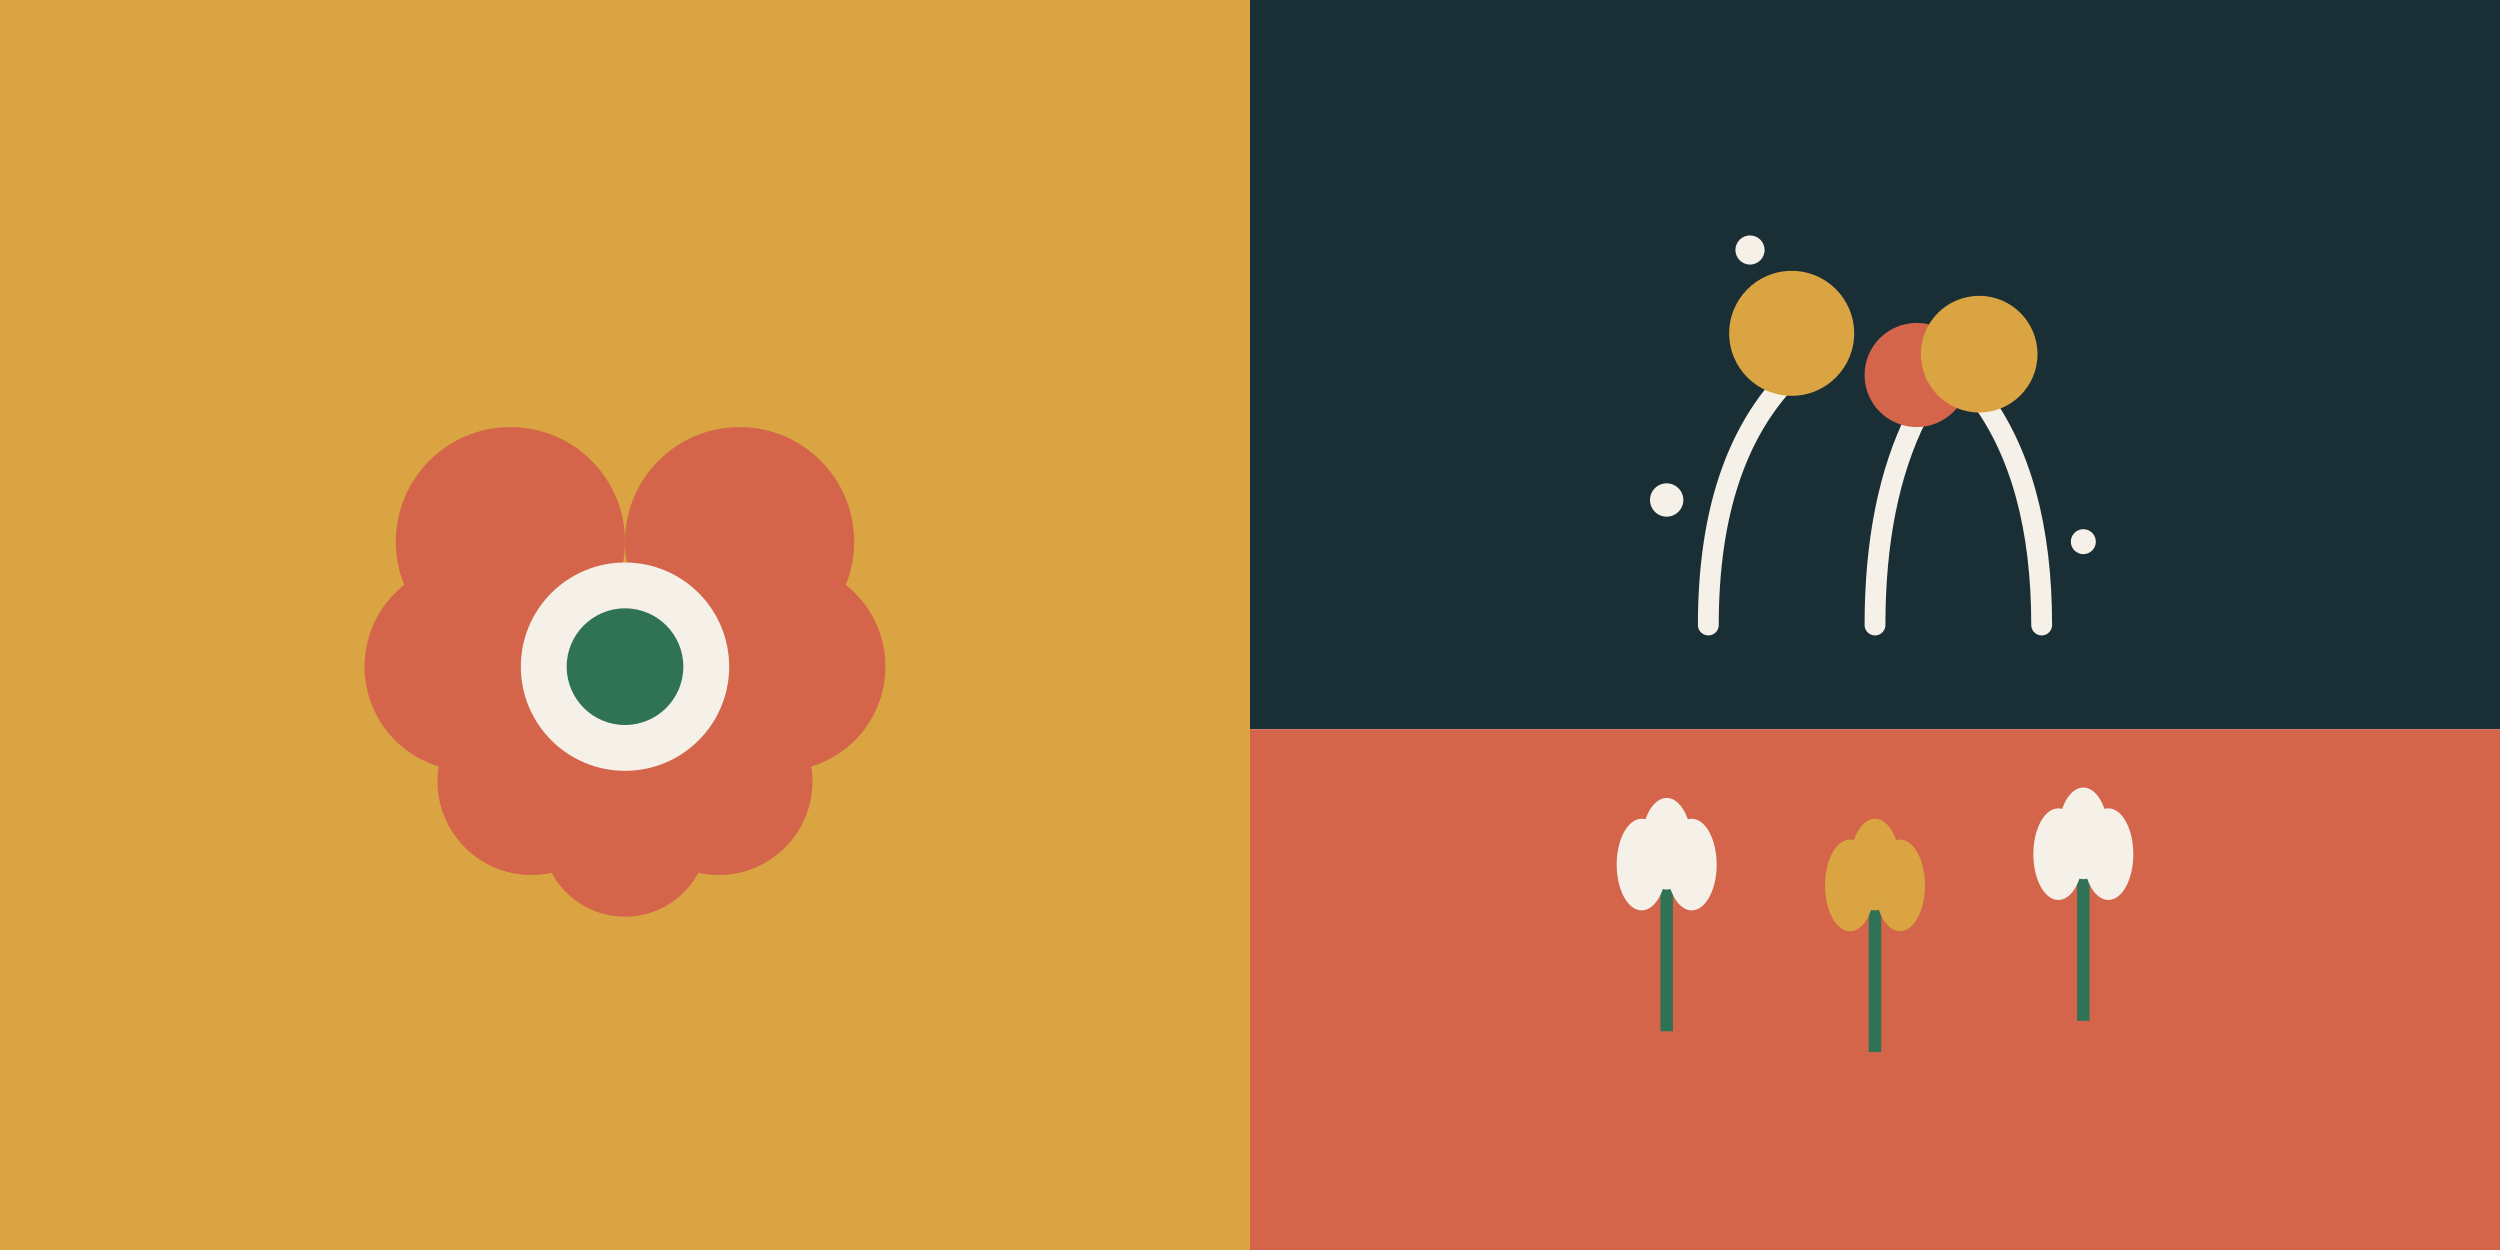
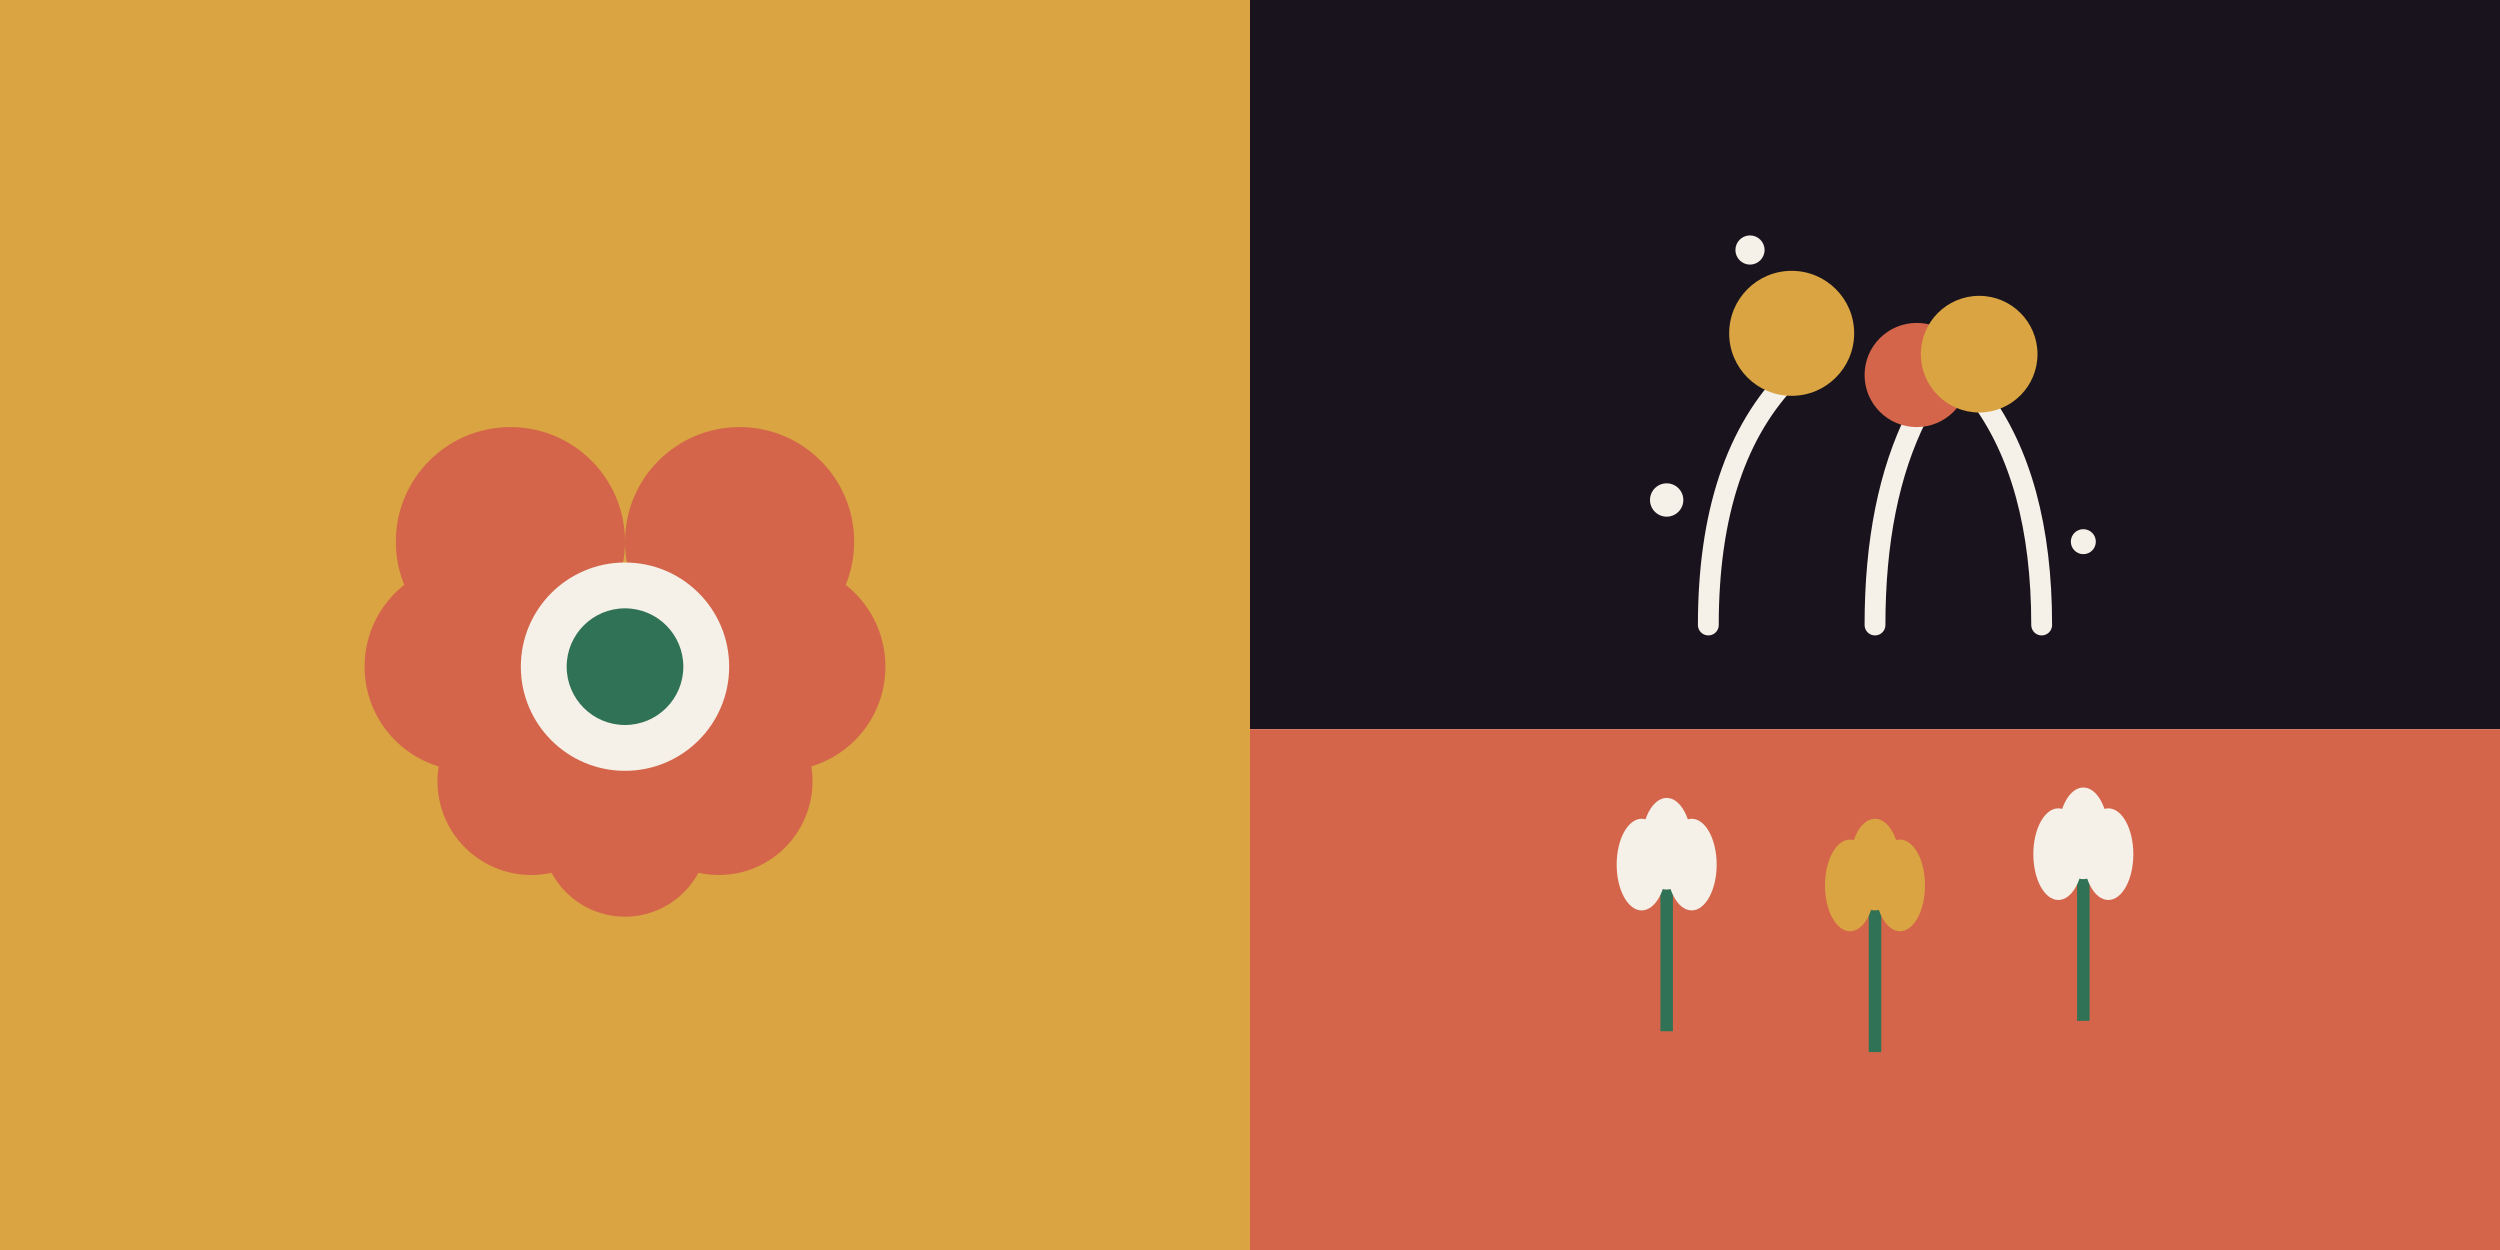
<svg xmlns="http://www.w3.org/2000/svg" width="1200" height="600" viewBox="0 0 1200 600" fill="none">
  <rect x="0" y="0" width="600" height="600" fill="#D9A441" />
  <g transform="translate(300, 300)">
    <circle cx="-55" cy="-40" r="55" fill="#D4654A" />
    <circle cx="55" cy="-40" r="55" fill="#D4654A" />
    <circle cx="-75" cy="20" r="50" fill="#D4654A" />
    <circle cx="75" cy="20" r="50" fill="#D4654A" />
    <circle cx="-45" cy="75" r="45" fill="#D4654A" />
    <circle cx="45" cy="75" r="45" fill="#D4654A" />
    <circle cx="0" cy="100" r="40" fill="#D4654A" />
    <circle cx="0" cy="20" r="50" fill="#F5F0E8" />
    <circle cx="0" cy="20" r="28" fill="#2F7255" />
  </g>
-   <rect x="600" y="0" width="600" height="350" fill="#1A2E35" />
+   <rect x="600" y="0" width="600" height="350" fill="#19131D" />
  <g transform="translate(900, 200)">
    <path d="M-80 100 Q-80 20 -40 -20" stroke="#F5F0E8" stroke-width="10" fill="none" stroke-linecap="round" />
    <path d="M0 100 Q0 40 20 0" stroke="#F5F0E8" stroke-width="10" fill="none" stroke-linecap="round" />
    <path d="M80 100 Q80 30 50 -10" stroke="#F5F0E8" stroke-width="10" fill="none" stroke-linecap="round" />
    <circle cx="-40" cy="-40" r="30" fill="#D9A441" />
    <circle cx="20" cy="-20" r="25" fill="#D4654A" />
    <circle cx="50" cy="-30" r="28" fill="#D9A441" />
    <circle cx="-100" cy="40" r="8" fill="#F5F0E8" />
    <circle cx="100" cy="60" r="6" fill="#F5F0E8" />
    <circle cx="-60" cy="-80" r="7" fill="#F5F0E8" />
  </g>
  <rect x="600" y="350" width="600" height="250" fill="#D4654A" />
  <g transform="translate(900, 475)">
    <g transform="translate(-100, 0)">
      <rect x="-3" y="-50" width="6" height="70" fill="#2F7255" />
      <ellipse cx="-12" cy="-60" rx="12" ry="22" fill="#F5F0E8" />
      <ellipse cx="0" cy="-70" rx="12" ry="22" fill="#F5F0E8" />
      <ellipse cx="12" cy="-60" rx="12" ry="22" fill="#F5F0E8" />
    </g>
    <g transform="translate(0, 10)">
      <rect x="-3" y="-50" width="6" height="70" fill="#2F7255" />
      <ellipse cx="-12" cy="-60" rx="12" ry="22" fill="#D9A441" />
      <ellipse cx="0" cy="-70" rx="12" ry="22" fill="#D9A441" />
      <ellipse cx="12" cy="-60" rx="12" ry="22" fill="#D9A441" />
    </g>
    <g transform="translate(100, -5)">
      <rect x="-3" y="-50" width="6" height="70" fill="#2F7255" />
      <ellipse cx="-12" cy="-60" rx="12" ry="22" fill="#F5F0E8" />
      <ellipse cx="0" cy="-70" rx="12" ry="22" fill="#F5F0E8" />
      <ellipse cx="12" cy="-60" rx="12" ry="22" fill="#F5F0E8" />
    </g>
  </g>
</svg>
